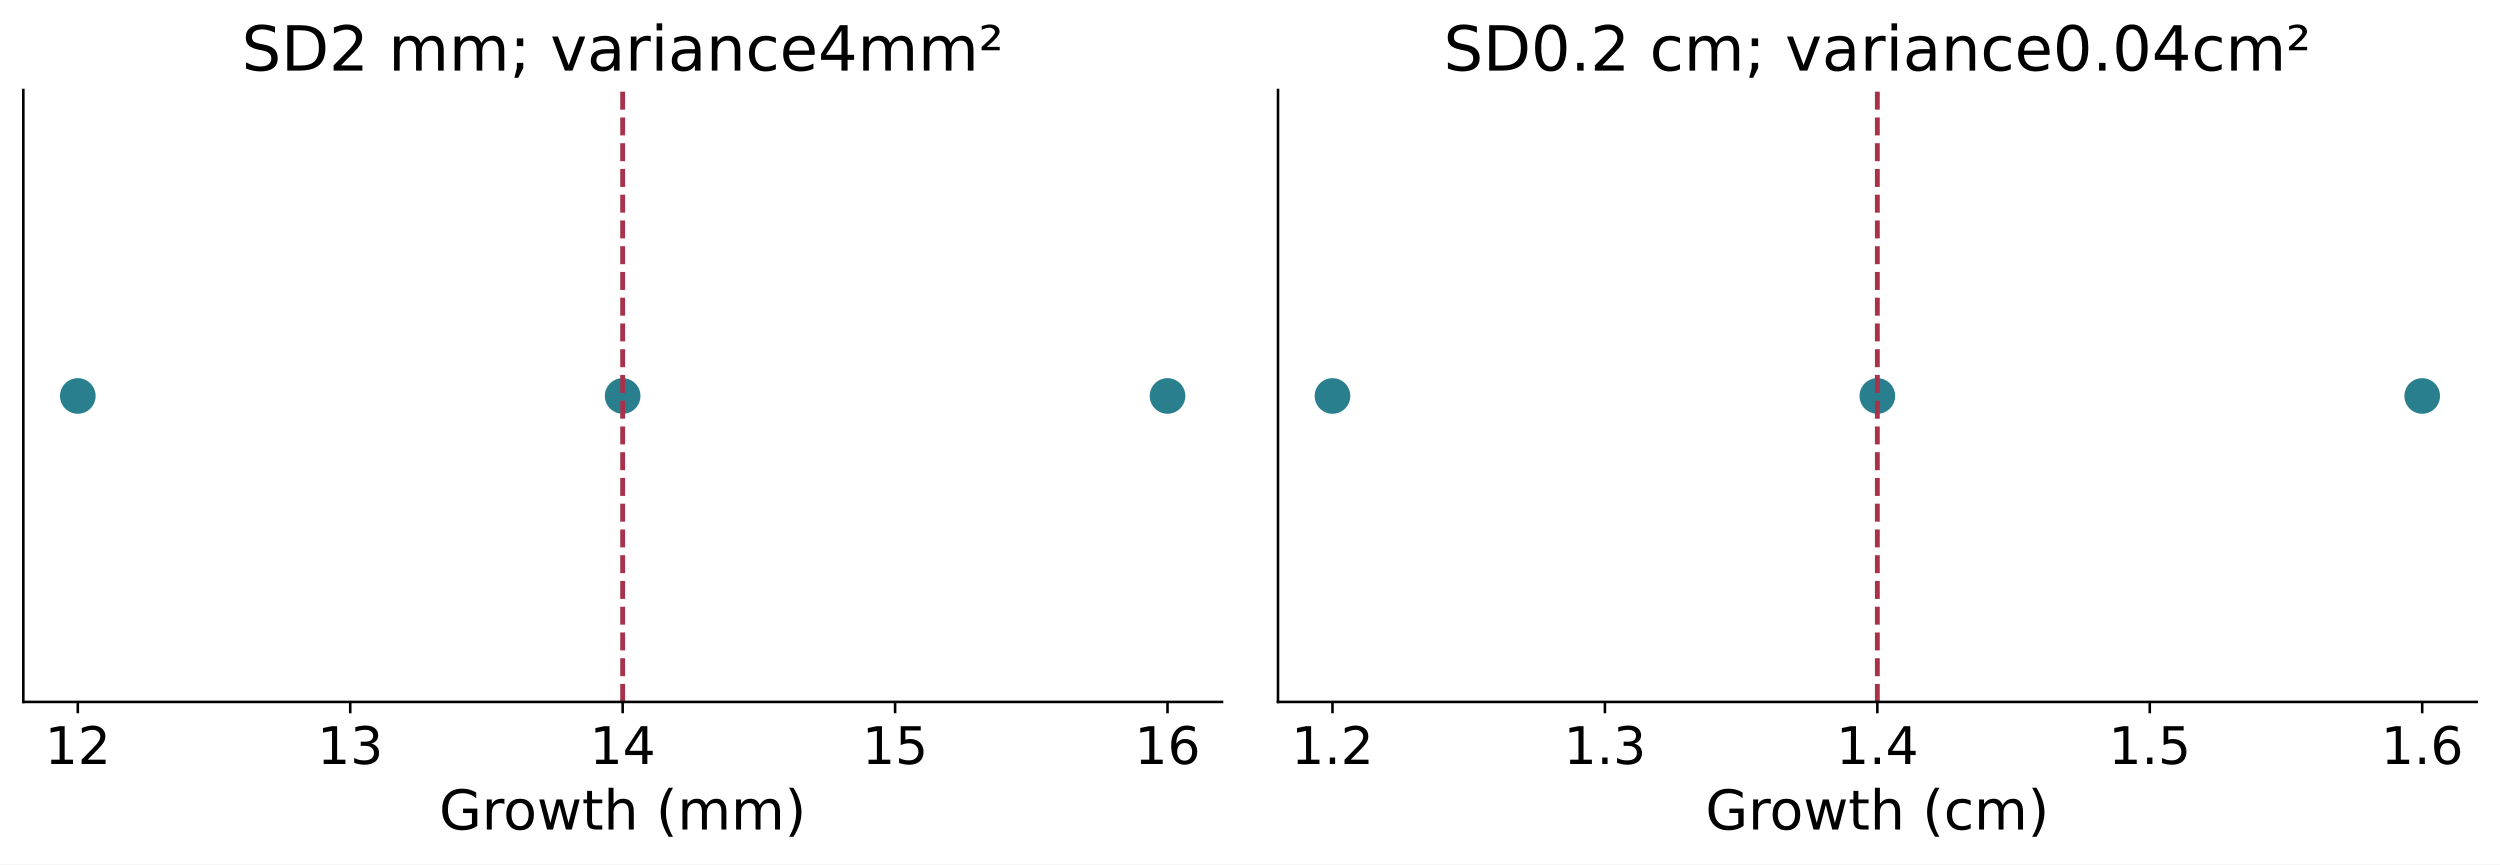
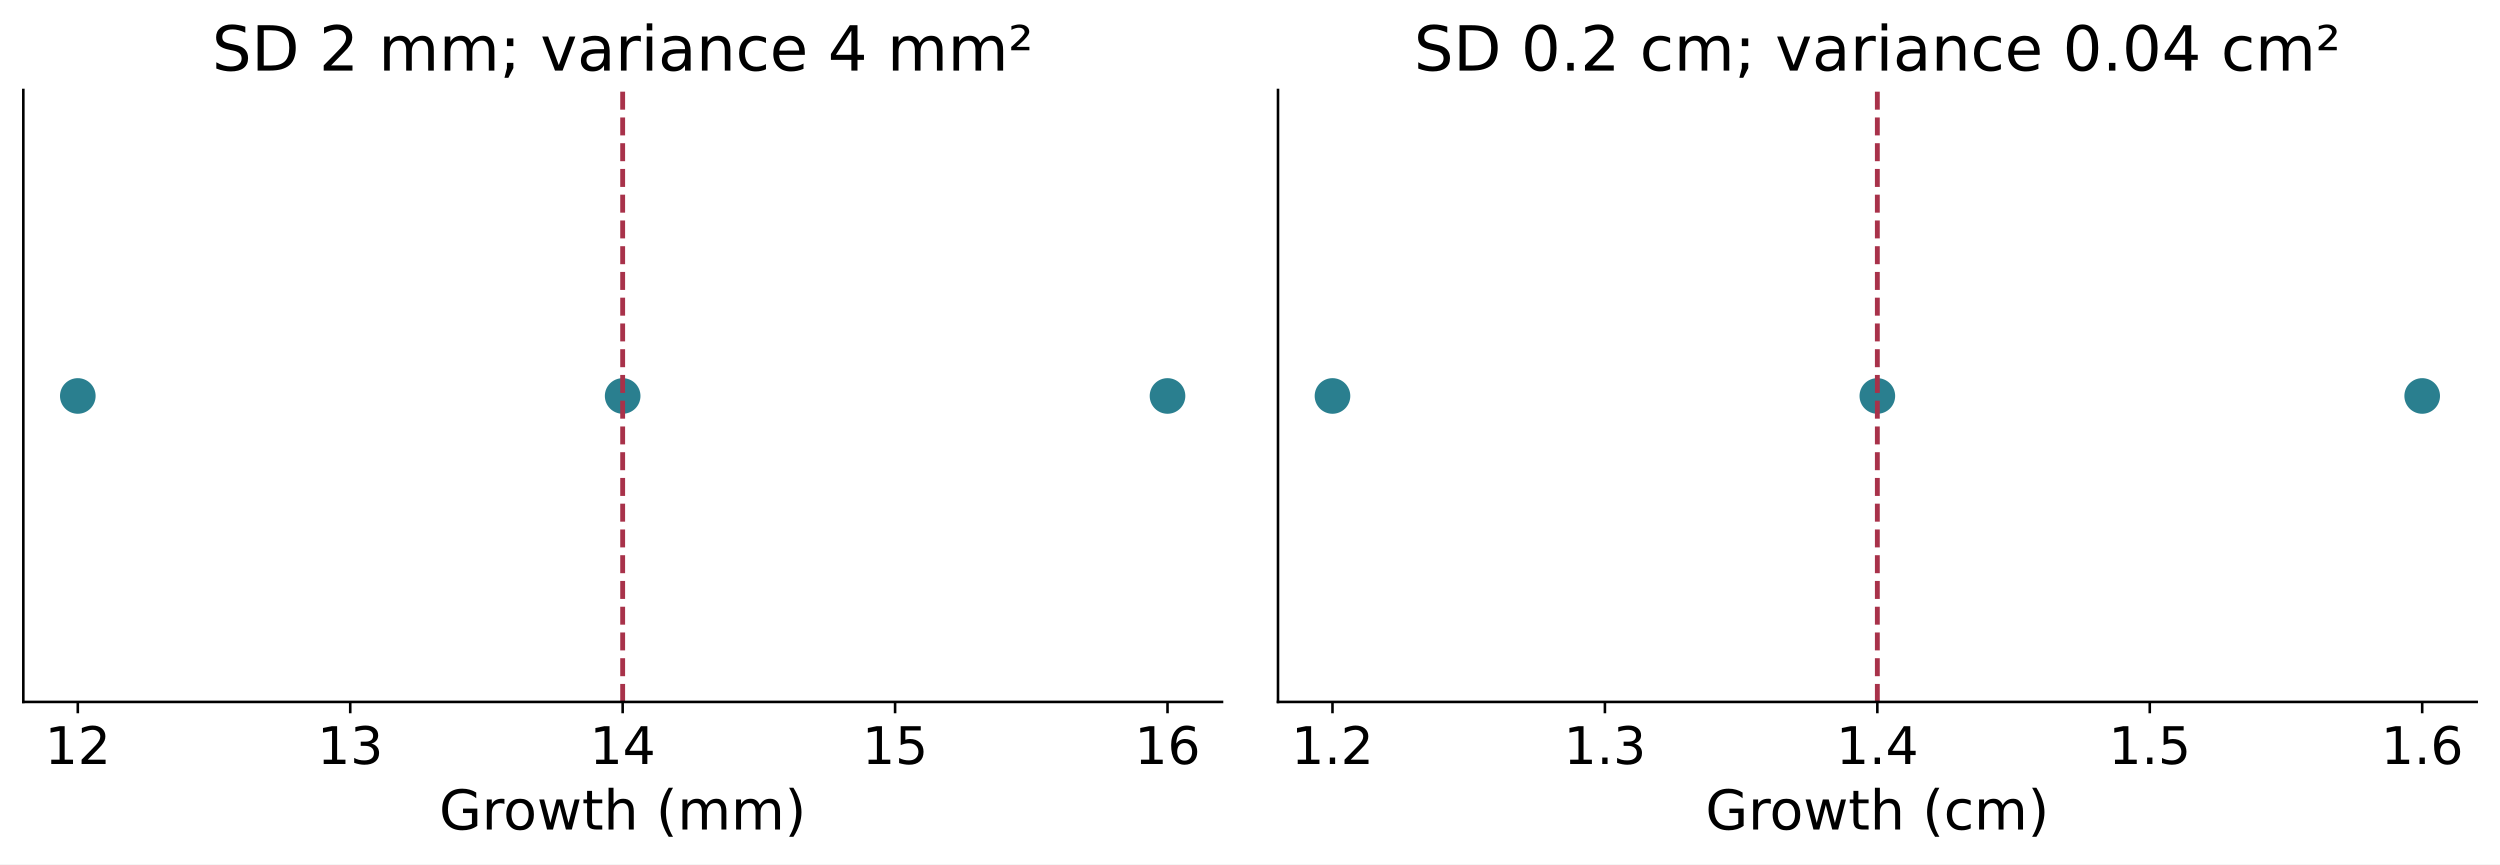
<svg xmlns="http://www.w3.org/2000/svg" xmlns:xlink="http://www.w3.org/1999/xlink" width="771.832pt" height="266.847pt" viewBox="0 0 771.832 266.847" version="1.1">
  <defs>
    <style type="text/css">*{stroke-linejoin: round; stroke-linecap: butt}</style>
  </defs>
  <g id="figure_1">
    <g id="patch_1">
      <path d="M 0 266.847  L 771.832 266.847  L 771.832 0  L 0 0  z " style="fill: #ffffff" />
    </g>
    <g id="axes_1">
      <g id="patch_2">
        <path d="M 7.2 216.709  L 377.272 216.709  L 377.272 27.789  L 7.2 27.789  z " style="fill: #ffffff" />
      </g>
      <g id="PathCollection_1">
        <defs>
-           <path id="me510d7a3a0" d="M 0 5  C 1.326 5 2.598 4.473 3.536 3.536  C 4.473 2.598 5 1.326 5 0  C 5 -1.326 4.473 -2.598 3.536 -3.536  C 2.598 -4.473 1.326 -5 0 -5  C -1.326 -5 -2.598 -4.473 -3.536 -3.536  C -4.473 -2.598 -5 -1.326 -5 0  C -5 1.326 -4.473 2.598 -3.536 3.536  C -2.598 4.473 -1.326 5 0 5  z " style="stroke: #2a7f8f" />
+           <path id="mc04354d2df" d="M 0 5  C 1.326 5 2.598 4.473 3.536 3.536  C 4.473 2.598 5 1.326 5 0  C 5 -1.326 4.473 -2.598 3.536 -3.536  C 2.598 -4.473 1.326 -5 0 -5  C -1.326 -5 -2.598 -4.473 -3.536 -3.536  C -4.473 -2.598 -5 -1.326 -5 0  C -5 1.326 -4.473 2.598 -3.536 3.536  C -2.598 4.473 -1.326 5 0 5  z " style="stroke: #2a7f8f" />
        </defs>
-         <g clip-path="url(#p3ac82a3d30)">
-           <use xlink:href="#me510d7a3a0" x="24.021" y="122.249" style="fill: #2a7f8f; stroke: #2a7f8f" />
-           <use xlink:href="#me510d7a3a0" x="192.236" y="122.249" style="fill: #2a7f8f; stroke: #2a7f8f" />
-           <use xlink:href="#me510d7a3a0" x="360.45" y="122.249" style="fill: #2a7f8f; stroke: #2a7f8f" />
+         <g clip-path="url(#pe03cbdf9e5)">
+           <use xlink:href="#mc04354d2df" x="24.021" y="122.249" style="fill: #2a7f8f; stroke: #2a7f8f" />
+           <use xlink:href="#mc04354d2df" x="192.236" y="122.249" style="fill: #2a7f8f; stroke: #2a7f8f" />
+           <use xlink:href="#mc04354d2df" x="360.45" y="122.249" style="fill: #2a7f8f; stroke: #2a7f8f" />
        </g>
      </g>
      <g id="matplotlib.axis_1">
        <g id="xtick_1">
          <g id="line2d_1">
            <defs>
-               <path id="m65fe557a97" d="M 0 0  L 0 3.5  " style="stroke: #000000; stroke-width: 0.8" />
+               <path id="mf2e5f51ce4" d="M 0 0  L 0 3.5  " style="stroke: #000000; stroke-width: 0.8" />
            </defs>
            <g>
-               <use xlink:href="#m65fe557a97" x="24.021" y="216.709" style="stroke: #000000; stroke-width: 0.8" />
+               <use xlink:href="#mf2e5f51ce4" x="24.021" y="216.709" style="stroke: #000000; stroke-width: 0.8" />
            </g>
          </g>
          <g id="text_1">
            <text style="font-size: 16px; font-family: 'DejaVu Sans', 'Bitstream Vera Sans', 'Computer Modern Sans Serif', 'Lucida Grande', 'Verdana', 'Geneva', 'Lucid', 'Arial', 'Helvetica', 'Avant Garde', sans-serif; text-anchor: middle" x="24.021" y="235.867" transform="rotate(-0 24.02145 235.8665)">12</text>
          </g>
        </g>
        <g id="xtick_2">
          <g id="line2d_2">
            <g>
-               <use xlink:href="#m65fe557a97" x="108.129" y="216.709" style="stroke: #000000; stroke-width: 0.8" />
+               <use xlink:href="#mf2e5f51ce4" x="108.129" y="216.709" style="stroke: #000000; stroke-width: 0.8" />
            </g>
          </g>
          <g id="text_2">
            <text style="font-size: 16px; font-family: 'DejaVu Sans', 'Bitstream Vera Sans', 'Computer Modern Sans Serif', 'Lucida Grande', 'Verdana', 'Geneva', 'Lucid', 'Arial', 'Helvetica', 'Avant Garde', sans-serif; text-anchor: middle" x="108.129" y="235.867" transform="rotate(-0 108.1287 235.8665)">13</text>
          </g>
        </g>
        <g id="xtick_3">
          <g id="line2d_3">
            <g>
-               <use xlink:href="#m65fe557a97" x="192.236" y="216.709" style="stroke: #000000; stroke-width: 0.8" />
+               <use xlink:href="#mf2e5f51ce4" x="192.236" y="216.709" style="stroke: #000000; stroke-width: 0.8" />
            </g>
          </g>
          <g id="text_3">
            <text style="font-size: 16px; font-family: 'DejaVu Sans', 'Bitstream Vera Sans', 'Computer Modern Sans Serif', 'Lucida Grande', 'Verdana', 'Geneva', 'Lucid', 'Arial', 'Helvetica', 'Avant Garde', sans-serif; text-anchor: middle" x="192.236" y="235.867" transform="rotate(-0 192.2359 235.8665)">14</text>
          </g>
        </g>
        <g id="xtick_4">
          <g id="line2d_4">
            <g>
-               <use xlink:href="#m65fe557a97" x="276.343" y="216.709" style="stroke: #000000; stroke-width: 0.8" />
+               <use xlink:href="#mf2e5f51ce4" x="276.343" y="216.709" style="stroke: #000000; stroke-width: 0.8" />
            </g>
          </g>
          <g id="text_4">
            <text style="font-size: 16px; font-family: 'DejaVu Sans', 'Bitstream Vera Sans', 'Computer Modern Sans Serif', 'Lucida Grande', 'Verdana', 'Geneva', 'Lucid', 'Arial', 'Helvetica', 'Avant Garde', sans-serif; text-anchor: middle" x="276.343" y="235.867" transform="rotate(-0 276.3431 235.8665)">15</text>
          </g>
        </g>
        <g id="xtick_5">
          <g id="line2d_5">
            <g>
-               <use xlink:href="#m65fe557a97" x="360.45" y="216.709" style="stroke: #000000; stroke-width: 0.8" />
+               <use xlink:href="#mf2e5f51ce4" x="360.45" y="216.709" style="stroke: #000000; stroke-width: 0.8" />
            </g>
          </g>
          <g id="text_5">
            <text style="font-size: 16px; font-family: 'DejaVu Sans', 'Bitstream Vera Sans', 'Computer Modern Sans Serif', 'Lucida Grande', 'Verdana', 'Geneva', 'Lucid', 'Arial', 'Helvetica', 'Avant Garde', sans-serif; text-anchor: middle" x="360.45" y="235.867" transform="rotate(-0 360.4504 235.8665)">16</text>
          </g>
        </g>
        <g id="text_6">
          <text style="font-size: 17px; font-family: 'DejaVu Sans', 'Bitstream Vera Sans', 'Computer Modern Sans Serif', 'Lucida Grande', 'Verdana', 'Geneva', 'Lucid', 'Arial', 'Helvetica', 'Avant Garde', sans-serif; text-anchor: middle" x="192.236" y="256.111" transform="rotate(-0 192.2359 256.1113)">Growth (mm)</text>
        </g>
      </g>
      <g id="matplotlib.axis_2" />
      <g id="line2d_6">
-         <path d="M 192.236 216.709  L 192.236 27.789  " clip-path="url(#p3ac82a3d30)" style="fill: none; stroke-dasharray: 5.55,2.4; stroke-dashoffset: 0; stroke: #a8324a; stroke-width: 1.5" />
+         <path d="M 192.236 216.709  L 192.236 27.789  " clip-path="url(#pe03cbdf9e5)" style="fill: none; stroke-dasharray: 5.55,2.4; stroke-dashoffset: 0; stroke: #a8324a; stroke-width: 1.5" />
      </g>
      <g id="patch_3">
        <path d="M 7.2 216.709  L 7.2 27.789  " style="fill: none; stroke: #000000; stroke-width: 0.8; stroke-linejoin: miter; stroke-linecap: square" />
      </g>
      <g id="patch_4">
        <path d="M 7.2 216.709  L 377.272 216.709  " style="fill: none; stroke: #000000; stroke-width: 0.8; stroke-linejoin: miter; stroke-linecap: square" />
      </g>
      <g id="text_7">
-         <text style="font-size: 19.2px; font-family: 'DejaVu Sans', 'Bitstream Vera Sans', 'Computer Modern Sans Serif', 'Lucida Grande', 'Verdana', 'Geneva', 'Lucid', 'Arial', 'Helvetica', 'Avant Garde', sans-serif; text-anchor: middle" x="192.236" y="21.789" transform="rotate(-0 192.2359 21.789)">SD2 mm; variance4mm²</text>
+         <text style="font-size: 19.2px; font-family: 'DejaVu Sans', 'Bitstream Vera Sans', 'Computer Modern Sans Serif', 'Lucida Grande', 'Verdana', 'Geneva', 'Lucid', 'Arial', 'Helvetica', 'Avant Garde', sans-serif; text-anchor: middle" x="192.236" y="21.789" transform="rotate(-0 192.2359 21.789)">SD 2 mm; variance 4 mm²</text>
      </g>
    </g>
    <g id="axes_2">
      <g id="patch_5">
        <path d="M 394.56 216.709  L 764.632 216.709  L 764.632 27.789  L 394.56 27.789  z " style="fill: #ffffff" />
      </g>
      <g id="PathCollection_2">
-         <g clip-path="url(#pa2ac8e7fe0)">
-           <use xlink:href="#me510d7a3a0" x="411.381" y="122.249" style="fill: #2a7f8f; stroke: #2a7f8f" />
-           <use xlink:href="#me510d7a3a0" x="579.596" y="122.249" style="fill: #2a7f8f; stroke: #2a7f8f" />
-           <use xlink:href="#me510d7a3a0" x="747.81" y="122.249" style="fill: #2a7f8f; stroke: #2a7f8f" />
+         <g clip-path="url(#p31b69a79dd)">
+           <use xlink:href="#mc04354d2df" x="411.381" y="122.249" style="fill: #2a7f8f; stroke: #2a7f8f" />
+           <use xlink:href="#mc04354d2df" x="579.596" y="122.249" style="fill: #2a7f8f; stroke: #2a7f8f" />
+           <use xlink:href="#mc04354d2df" x="747.81" y="122.249" style="fill: #2a7f8f; stroke: #2a7f8f" />
        </g>
      </g>
      <g id="matplotlib.axis_3">
        <g id="xtick_6">
          <g id="line2d_7">
            <g>
-               <use xlink:href="#m65fe557a97" x="411.381" y="216.709" style="stroke: #000000; stroke-width: 0.8" />
+               <use xlink:href="#mf2e5f51ce4" x="411.381" y="216.709" style="stroke: #000000; stroke-width: 0.8" />
            </g>
          </g>
          <g id="text_8">
            <text style="font-size: 16px; font-family: 'DejaVu Sans', 'Bitstream Vera Sans', 'Computer Modern Sans Serif', 'Lucida Grande', 'Verdana', 'Geneva', 'Lucid', 'Arial', 'Helvetica', 'Avant Garde', sans-serif; text-anchor: middle" x="411.381" y="235.867" transform="rotate(-0 411.3814 235.8665)">1.2</text>
          </g>
        </g>
        <g id="xtick_7">
          <g id="line2d_8">
            <g>
-               <use xlink:href="#m65fe557a97" x="495.489" y="216.709" style="stroke: #000000; stroke-width: 0.8" />
+               <use xlink:href="#mf2e5f51ce4" x="495.489" y="216.709" style="stroke: #000000; stroke-width: 0.8" />
            </g>
          </g>
          <g id="text_9">
            <text style="font-size: 16px; font-family: 'DejaVu Sans', 'Bitstream Vera Sans', 'Computer Modern Sans Serif', 'Lucida Grande', 'Verdana', 'Geneva', 'Lucid', 'Arial', 'Helvetica', 'Avant Garde', sans-serif; text-anchor: middle" x="495.489" y="235.867" transform="rotate(-0 495.4887 235.8665)">1.3</text>
          </g>
        </g>
        <g id="xtick_8">
          <g id="line2d_9">
            <g>
-               <use xlink:href="#m65fe557a97" x="579.596" y="216.709" style="stroke: #000000; stroke-width: 0.8" />
+               <use xlink:href="#mf2e5f51ce4" x="579.596" y="216.709" style="stroke: #000000; stroke-width: 0.8" />
            </g>
          </g>
          <g id="text_10">
            <text style="font-size: 16px; font-family: 'DejaVu Sans', 'Bitstream Vera Sans', 'Computer Modern Sans Serif', 'Lucida Grande', 'Verdana', 'Geneva', 'Lucid', 'Arial', 'Helvetica', 'Avant Garde', sans-serif; text-anchor: middle" x="579.596" y="235.867" transform="rotate(-0 579.5959 235.8665)">1.4</text>
          </g>
        </g>
        <g id="xtick_9">
          <g id="line2d_10">
            <g>
-               <use xlink:href="#m65fe557a97" x="663.703" y="216.709" style="stroke: #000000; stroke-width: 0.8" />
+               <use xlink:href="#mf2e5f51ce4" x="663.703" y="216.709" style="stroke: #000000; stroke-width: 0.8" />
            </g>
          </g>
          <g id="text_11">
            <text style="font-size: 16px; font-family: 'DejaVu Sans', 'Bitstream Vera Sans', 'Computer Modern Sans Serif', 'Lucida Grande', 'Verdana', 'Geneva', 'Lucid', 'Arial', 'Helvetica', 'Avant Garde', sans-serif; text-anchor: middle" x="663.703" y="235.867" transform="rotate(-0 663.7031 235.8665)">1.5</text>
          </g>
        </g>
        <g id="xtick_10">
          <g id="line2d_11">
            <g>
-               <use xlink:href="#m65fe557a97" x="747.81" y="216.709" style="stroke: #000000; stroke-width: 0.8" />
+               <use xlink:href="#mf2e5f51ce4" x="747.81" y="216.709" style="stroke: #000000; stroke-width: 0.8" />
            </g>
          </g>
          <g id="text_12">
            <text style="font-size: 16px; font-family: 'DejaVu Sans', 'Bitstream Vera Sans', 'Computer Modern Sans Serif', 'Lucida Grande', 'Verdana', 'Geneva', 'Lucid', 'Arial', 'Helvetica', 'Avant Garde', sans-serif; text-anchor: middle" x="747.81" y="235.867" transform="rotate(-0 747.8104 235.8665)">1.6</text>
          </g>
        </g>
        <g id="text_13">
          <text style="font-size: 17px; font-family: 'DejaVu Sans', 'Bitstream Vera Sans', 'Computer Modern Sans Serif', 'Lucida Grande', 'Verdana', 'Geneva', 'Lucid', 'Arial', 'Helvetica', 'Avant Garde', sans-serif; text-anchor: middle" x="579.596" y="256.111" transform="rotate(-0 579.5959 256.1113)">Growth (cm)</text>
        </g>
      </g>
      <g id="matplotlib.axis_4" />
      <g id="line2d_12">
-         <path d="M 579.596 216.709  L 579.596 27.789  " clip-path="url(#pa2ac8e7fe0)" style="fill: none; stroke-dasharray: 5.55,2.4; stroke-dashoffset: 0; stroke: #a8324a; stroke-width: 1.5" />
+         <path d="M 579.596 216.709  L 579.596 27.789  " clip-path="url(#p31b69a79dd)" style="fill: none; stroke-dasharray: 5.55,2.4; stroke-dashoffset: 0; stroke: #a8324a; stroke-width: 1.5" />
      </g>
      <g id="patch_6">
        <path d="M 394.56 216.709  L 394.56 27.789  " style="fill: none; stroke: #000000; stroke-width: 0.8; stroke-linejoin: miter; stroke-linecap: square" />
      </g>
      <g id="patch_7">
        <path d="M 394.56 216.709  L 764.632 216.709  " style="fill: none; stroke: #000000; stroke-width: 0.8; stroke-linejoin: miter; stroke-linecap: square" />
      </g>
      <g id="text_14">
-         <text style="font-size: 19.2px; font-family: 'DejaVu Sans', 'Bitstream Vera Sans', 'Computer Modern Sans Serif', 'Lucida Grande', 'Verdana', 'Geneva', 'Lucid', 'Arial', 'Helvetica', 'Avant Garde', sans-serif; text-anchor: middle" x="579.596" y="21.789" transform="rotate(-0 579.5959 21.789)">SD0.2 cm; variance0.04cm²</text>
+         <text style="font-size: 19.2px; font-family: 'DejaVu Sans', 'Bitstream Vera Sans', 'Computer Modern Sans Serif', 'Lucida Grande', 'Verdana', 'Geneva', 'Lucid', 'Arial', 'Helvetica', 'Avant Garde', sans-serif; text-anchor: middle" x="579.596" y="21.789" transform="rotate(-0 579.5959 21.789)">SD 0.2 cm; variance 0.04 cm²</text>
      </g>
    </g>
  </g>
  <defs>
-     <clipPath id="p3ac82a3d30">
+     <clipPath id="pe03cbdf9e5">
      <rect x="7.2" y="27.789" width="370.072" height="188.92" />
    </clipPath>
-     <clipPath id="pa2ac8e7fe0">
+     <clipPath id="p31b69a79dd">
      <rect x="394.56" y="27.789" width="370.072" height="188.92" />
    </clipPath>
  </defs>
</svg>
